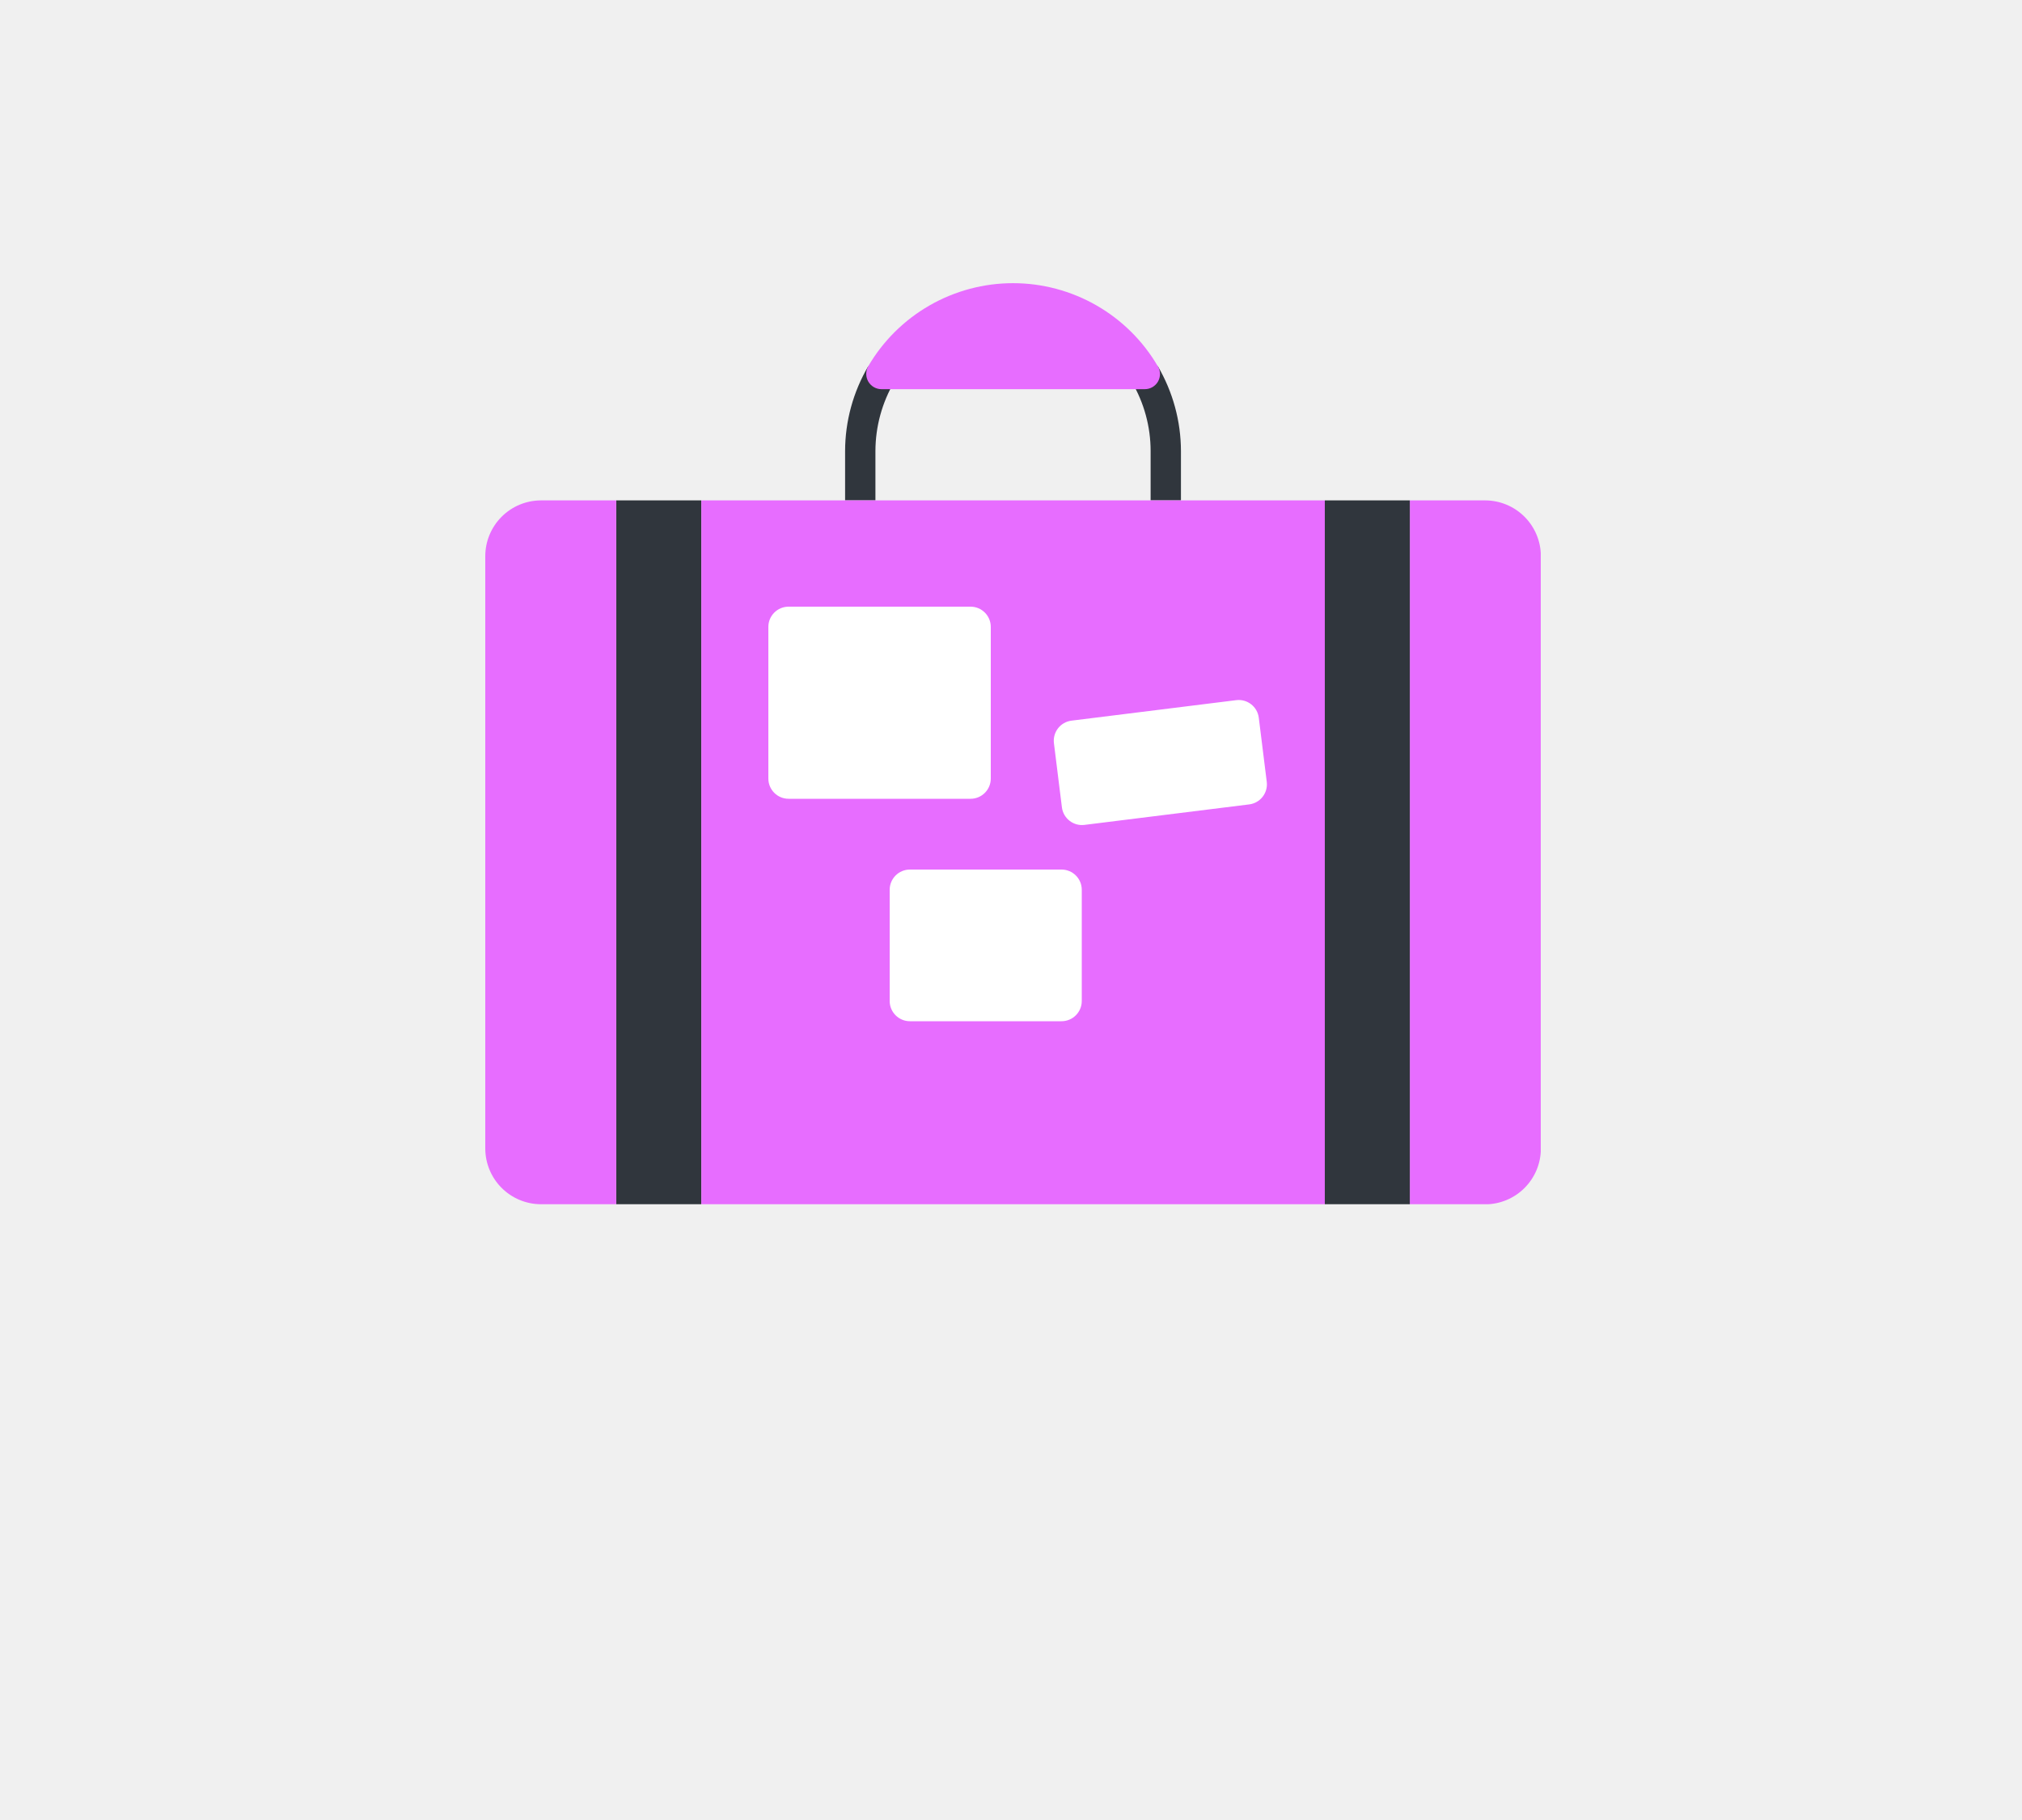
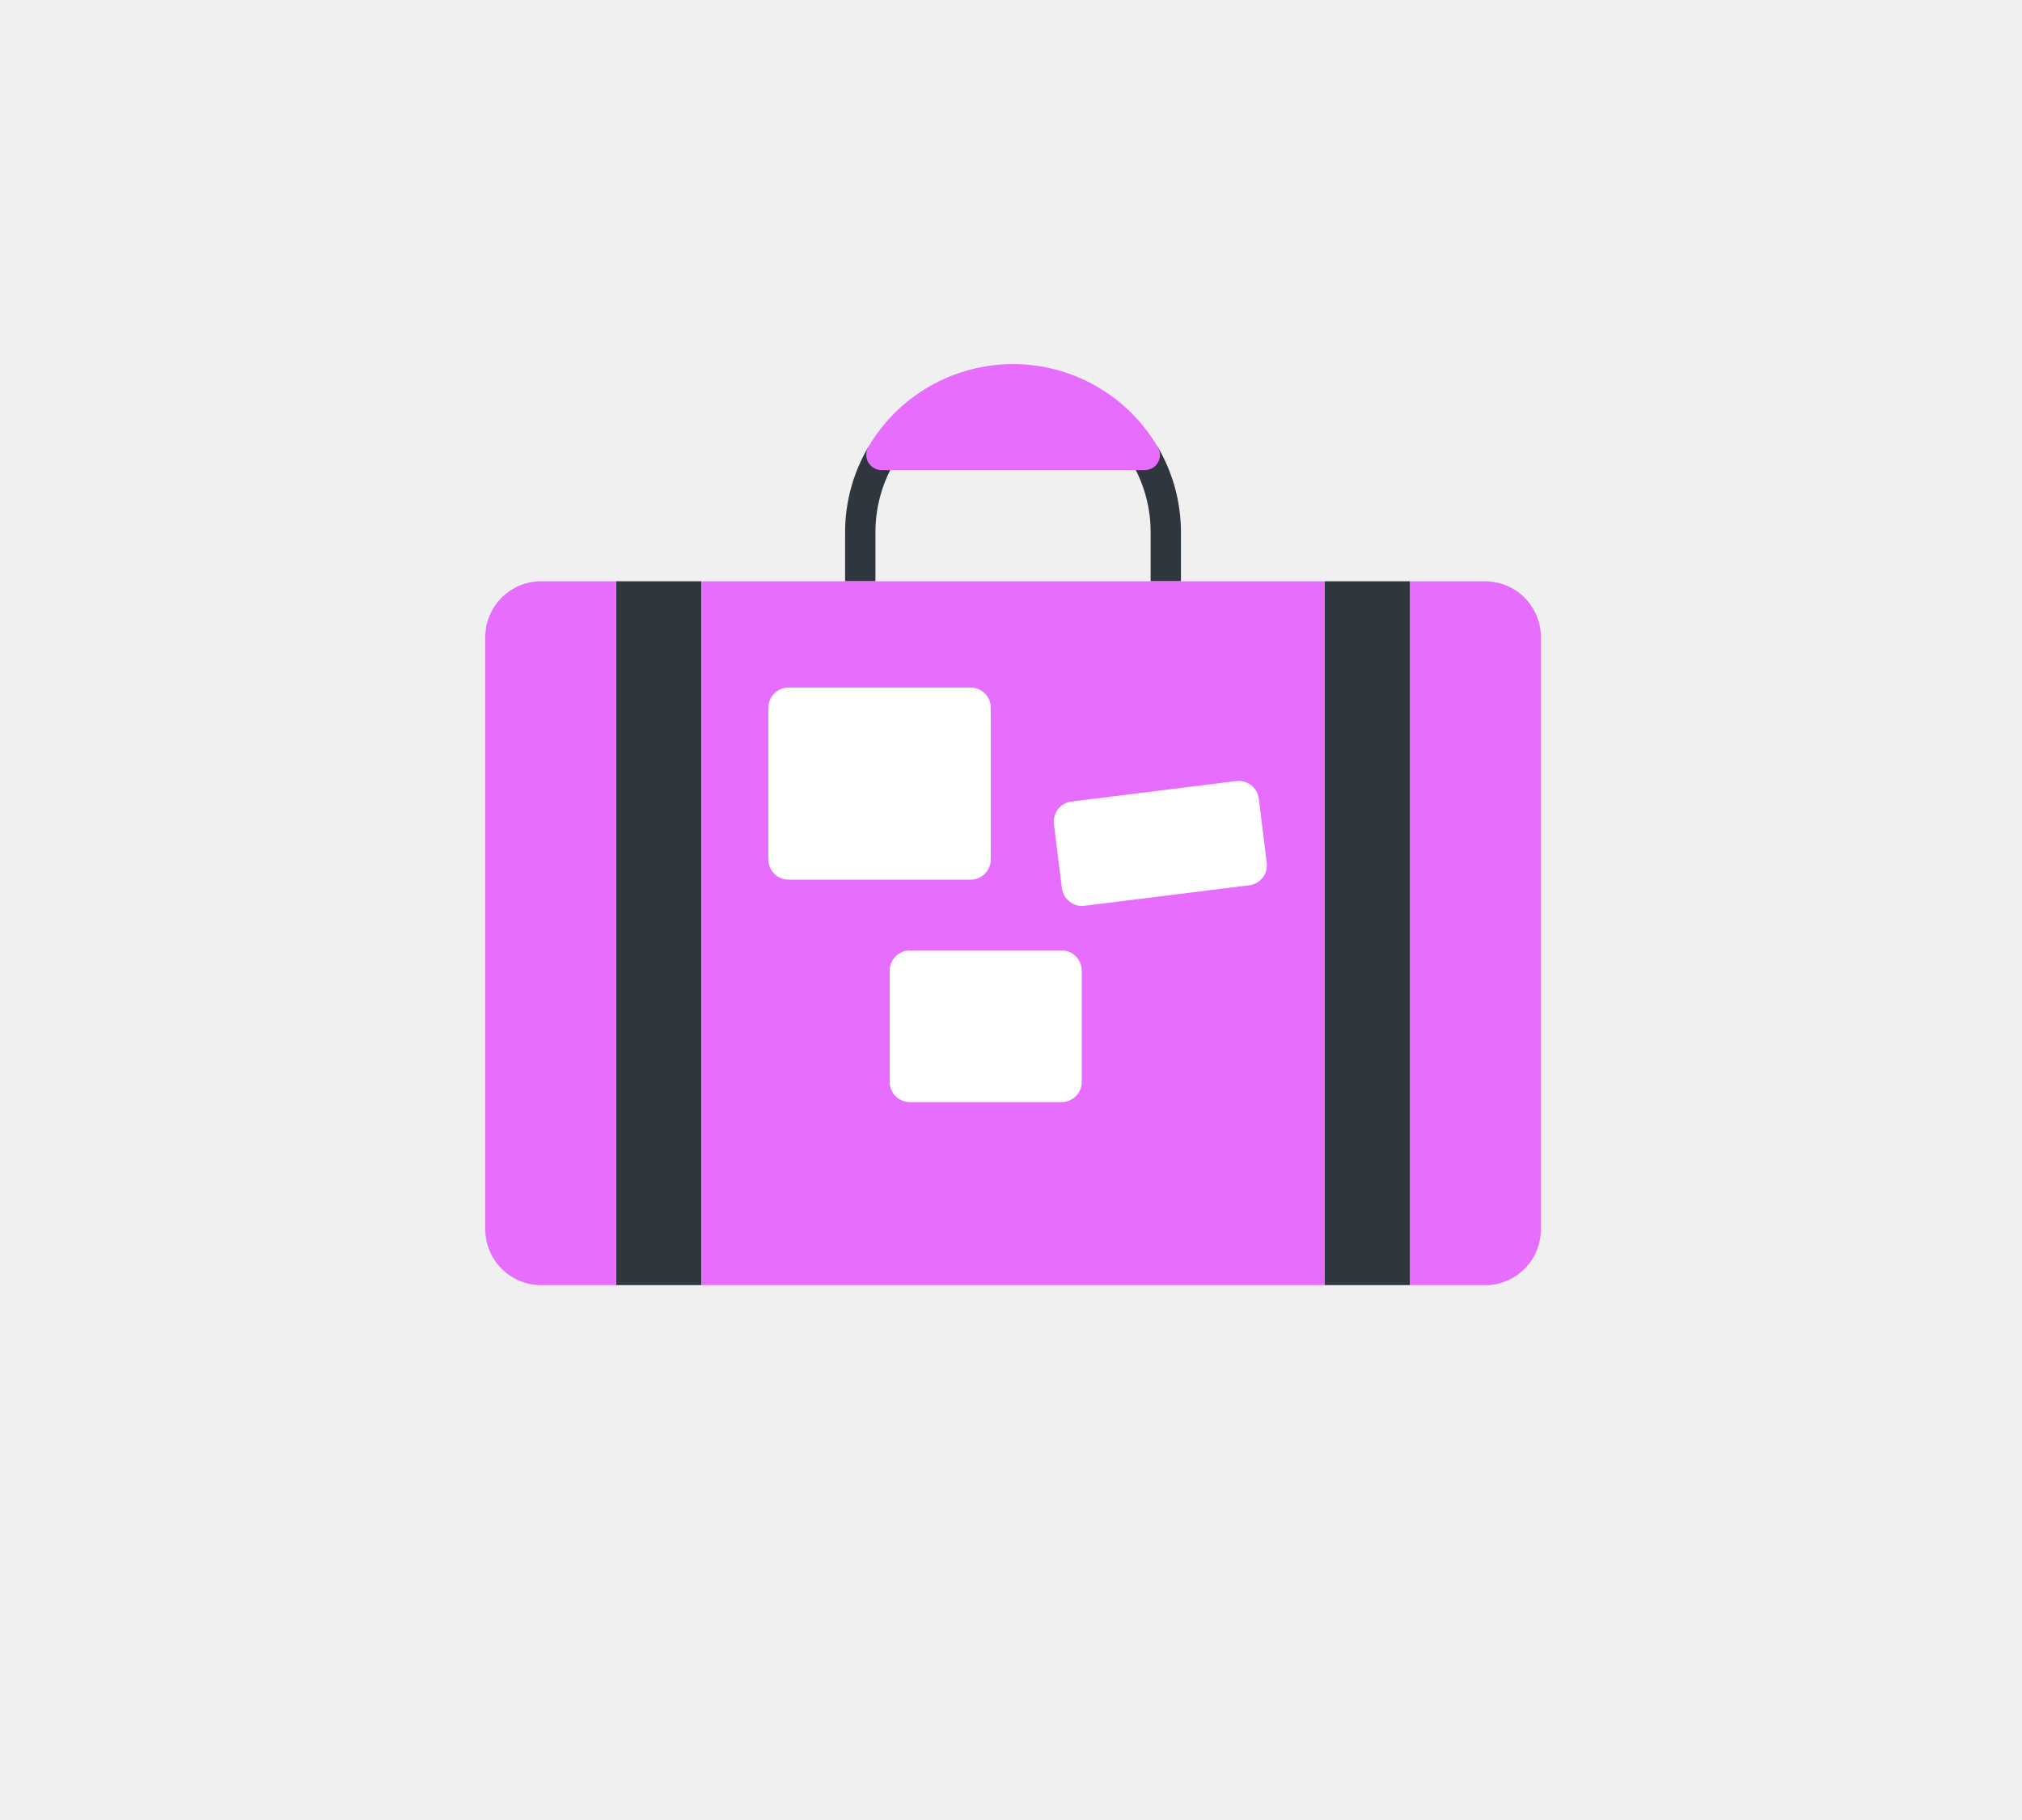
<svg xmlns="http://www.w3.org/2000/svg" width="200" height="180" viewBox="0 0 200 180" fill="none">
  <g clip-path="url(#clip0_7:923)">
-     <path d="M86.59 49.49H83.59V44.61C83.595 41.66 84.385 38.764 85.88 36.22L88.47 37.73C87.244 39.816 86.595 42.191 86.59 44.61V49.49Z" fill="#30363D" />
-     <path d="M116.81 49.49H113.81V44.61C113.81 42.193 113.161 39.82 111.93 37.74L114.52 36.21C116.014 38.758 116.804 41.657 116.81 44.61V49.49Z" fill="#30363D" />
-     <path d="M152.41 54.99V113.61C152.405 115.067 151.824 116.463 150.793 117.493C149.763 118.524 148.367 119.105 146.91 119.11H139.45V49.49H146.91C148.367 49.495 149.763 50.076 150.793 51.107C151.824 52.137 152.405 53.533 152.41 54.99Z" fill="#E76DFF" />
-     <path d="M139.45 49.49H131.04V119.1H139.45V49.49Z" fill="#30363D" />
-     <path d="M131.04 49.49V119.1H69.37V49.49H131.04ZM121.88 79.37V71.82H106.62V79.37H121.88ZM105.12 99.15V87.86H90.32V99.15H105.12ZM97.73 77.15V62.01H79.83V77.12L97.73 77.15Z" fill="#E76DFF" />
-     <path d="M69.36 49.49H60.95V119.1H69.36V49.49Z" fill="#30363D" />
-     <path d="M60.95 49.49V119.1H53.5C52.043 119.095 50.647 118.514 49.617 117.483C48.586 116.453 48.005 115.057 48 113.6V54.99C48.005 53.533 48.586 52.137 49.617 51.107C50.647 50.076 52.043 49.495 53.5 49.49H60.95Z" fill="#E76DFF" />
-     <path d="M114.52 36.22C113.058 33.72 110.966 31.647 108.454 30.206C105.942 28.765 103.096 28.006 100.2 28.006C97.304 28.006 94.458 28.765 91.946 30.206C89.434 31.647 87.342 33.72 85.88 36.22C85.749 36.45 85.681 36.71 85.681 36.975C85.681 37.24 85.749 37.5 85.88 37.73C86.011 37.959 86.2 38.15 86.428 38.284C86.657 38.417 86.916 38.488 87.18 38.49H113.24C113.504 38.489 113.763 38.419 113.991 38.286C114.22 38.154 114.409 37.963 114.54 37.734C114.67 37.504 114.738 37.245 114.737 36.98C114.735 36.717 114.664 36.458 114.53 36.23L114.52 36.22Z" fill="#E76DFF" />
-     <rect x="76" y="60" width="22" height="19" rx="2" fill="white" />
-     <rect x="88" y="86" width="19" height="15" rx="2" fill="white" />
-     <rect x="104" y="71.52" width="20.418" height="10.389" rx="2" transform="rotate(-7.08972 104 71.52)" fill="white" />
+     <path d="M86.59 57.49H83.59V52.61C83.595 49.66 84.385 46.764 85.88 44.22L88.47 45.73C87.244 47.816 86.595 50.191 86.59 52.61V57.49Z" fill="#30363D" />
+     <path d="M116.81 57.49H113.81V52.61C113.81 50.193 113.161 47.82 111.93 45.74L114.52 44.21C116.014 46.758 116.804 49.657 116.81 52.61V57.49Z" fill="#30363D" />
+     <path d="M152.41 62.99V121.61C152.405 123.067 151.824 124.463 150.793 125.493C149.763 126.524 148.367 127.105 146.91 127.11H139.45V57.49H146.91C148.367 57.495 149.763 58.076 150.793 59.107C151.824 60.137 152.405 61.533 152.41 62.99V62.99Z" fill="#E76DFF" />
+     <path d="M139.45 57.49H131.04V127.1H139.45V57.49Z" fill="#30363D" />
+     <path d="M131.04 57.49V127.1H69.37V57.49H131.04ZM121.88 87.37V79.82H106.62V87.37H121.88ZM105.12 107.15V95.86H90.32V107.15H105.12ZM97.73 85.15V70.01H79.83V85.12L97.73 85.15Z" fill="#E76DFF" />
+     <path d="M69.36 57.49H60.95V127.1H69.36V57.49Z" fill="#30363D" />
+     <path d="M60.95 57.49V127.1H53.5C52.043 127.095 50.647 126.514 49.617 125.483C48.586 124.453 48.005 123.057 48 121.6V62.99C48.005 61.533 48.586 60.137 49.617 59.107C50.647 58.076 52.043 57.495 53.5 57.49H60.95Z" fill="#E76DFF" />
+     <path d="M114.52 44.22C113.058 41.72 110.966 39.647 108.454 38.206C105.942 36.765 103.096 36.007 100.2 36.007C97.304 36.007 94.458 36.765 91.946 38.206C89.434 39.647 87.342 41.72 85.88 44.22C85.749 44.45 85.681 44.71 85.681 44.975C85.681 45.24 85.749 45.5 85.88 45.73C86.011 45.959 86.2 46.15 86.428 46.284C86.657 46.417 86.916 46.488 87.18 46.49H113.24C113.504 46.489 113.763 46.419 113.991 46.286C114.22 46.154 114.409 45.963 114.54 45.734C114.67 45.504 114.738 45.245 114.737 44.98C114.735 44.717 114.664 44.458 114.53 44.23L114.52 44.22Z" fill="#E76DFF" />
+     <rect x="76" y="68" width="22" height="19" rx="2" fill="white" />
+     <rect x="88" y="94" width="19" height="15" rx="2" fill="white" />
+     <rect x="104" y="79.52" width="20.418" height="10.389" rx="2" transform="rotate(-7.08972 104 79.52)" fill="white" />
  </g>
  <defs>
    <clipPath id="clip0_7:923">
-       <rect width="104.4" height="91.1" fill="white" transform="translate(48 28)" />
+       <rect width="104.4" height="91.1" fill="white" transform="translate(48 36)" />
    </clipPath>
  </defs>
</svg>
